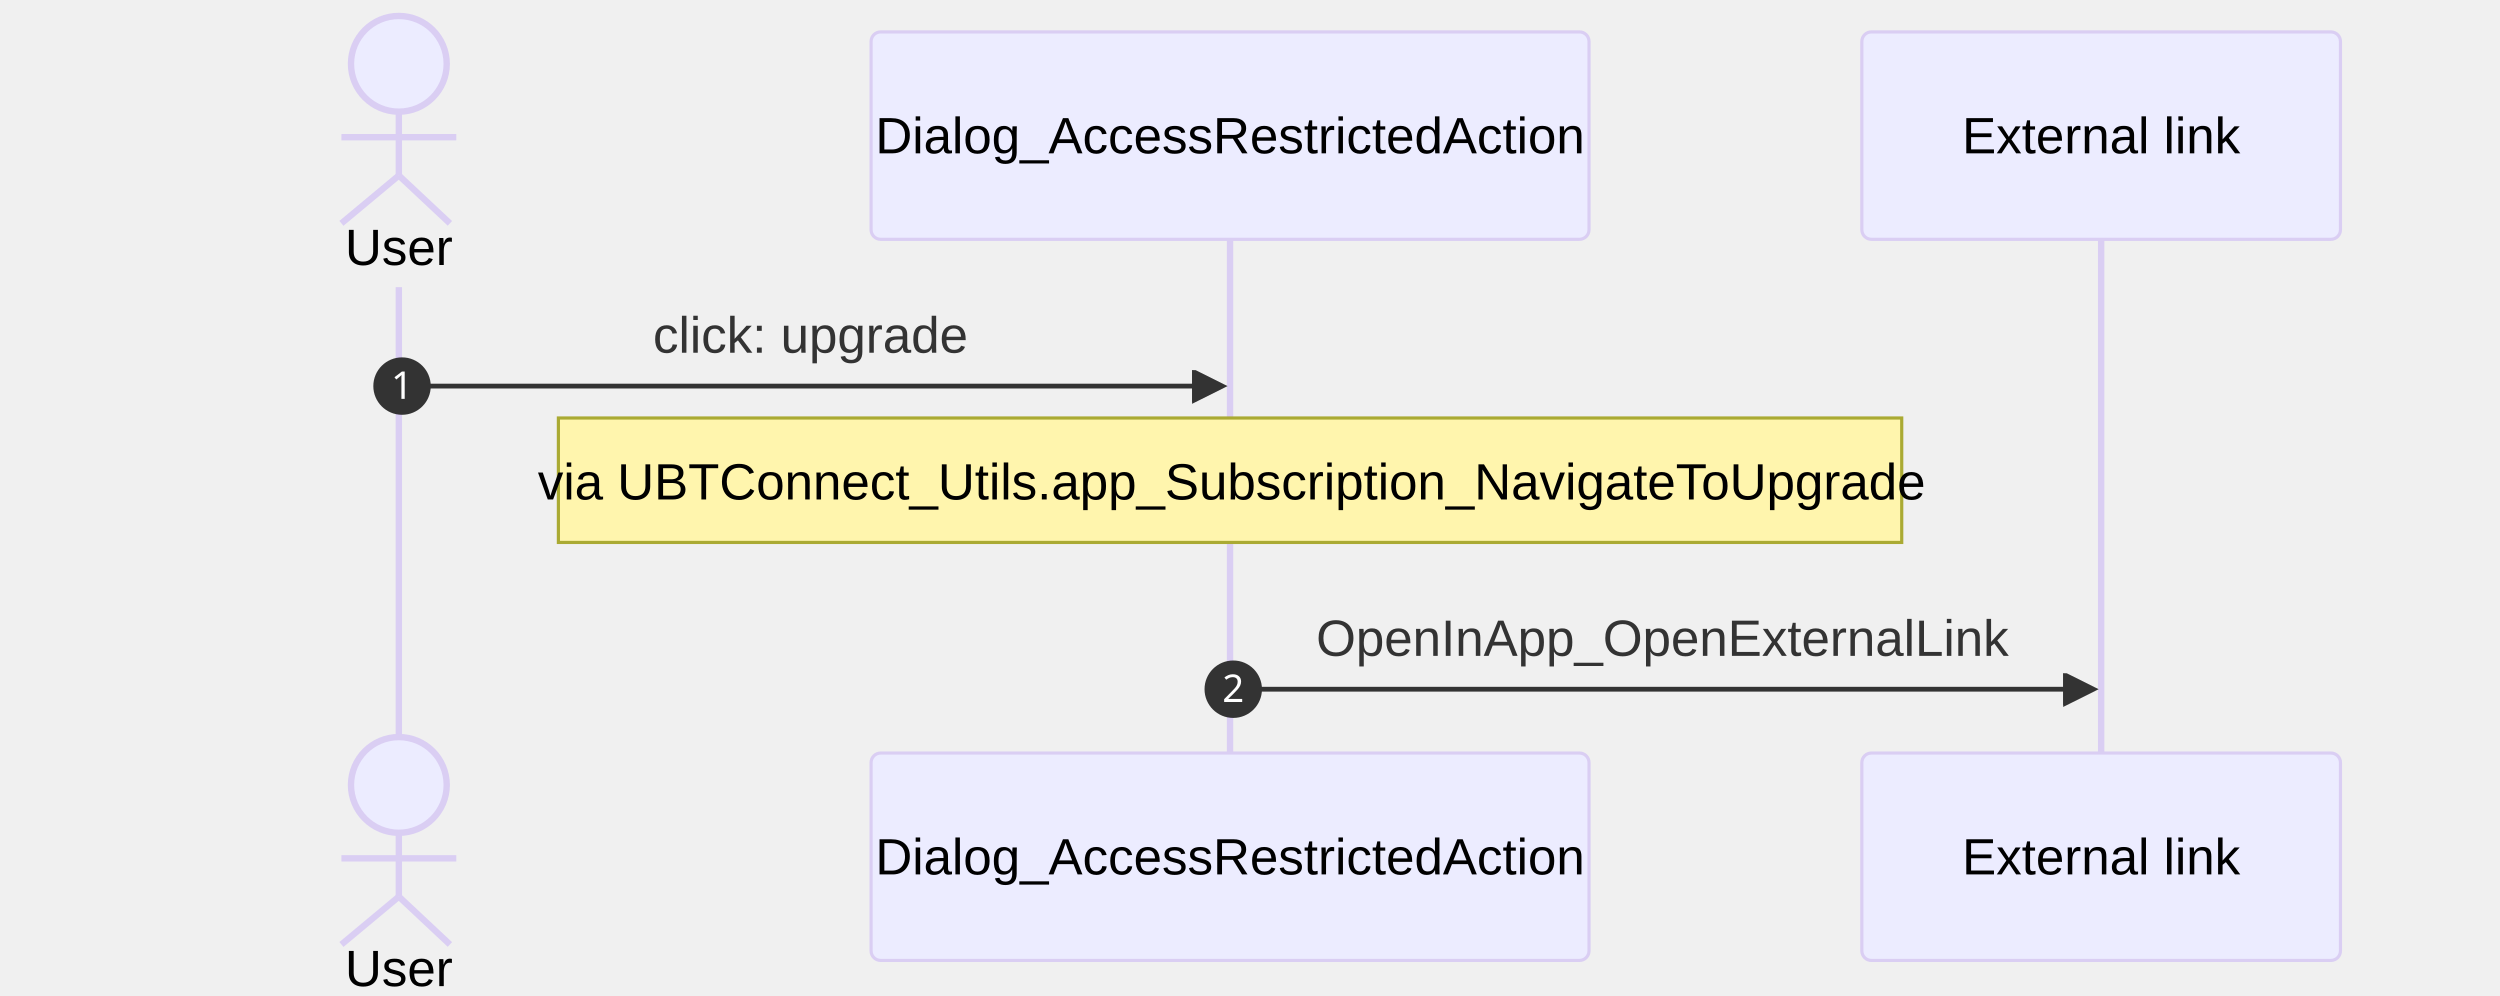
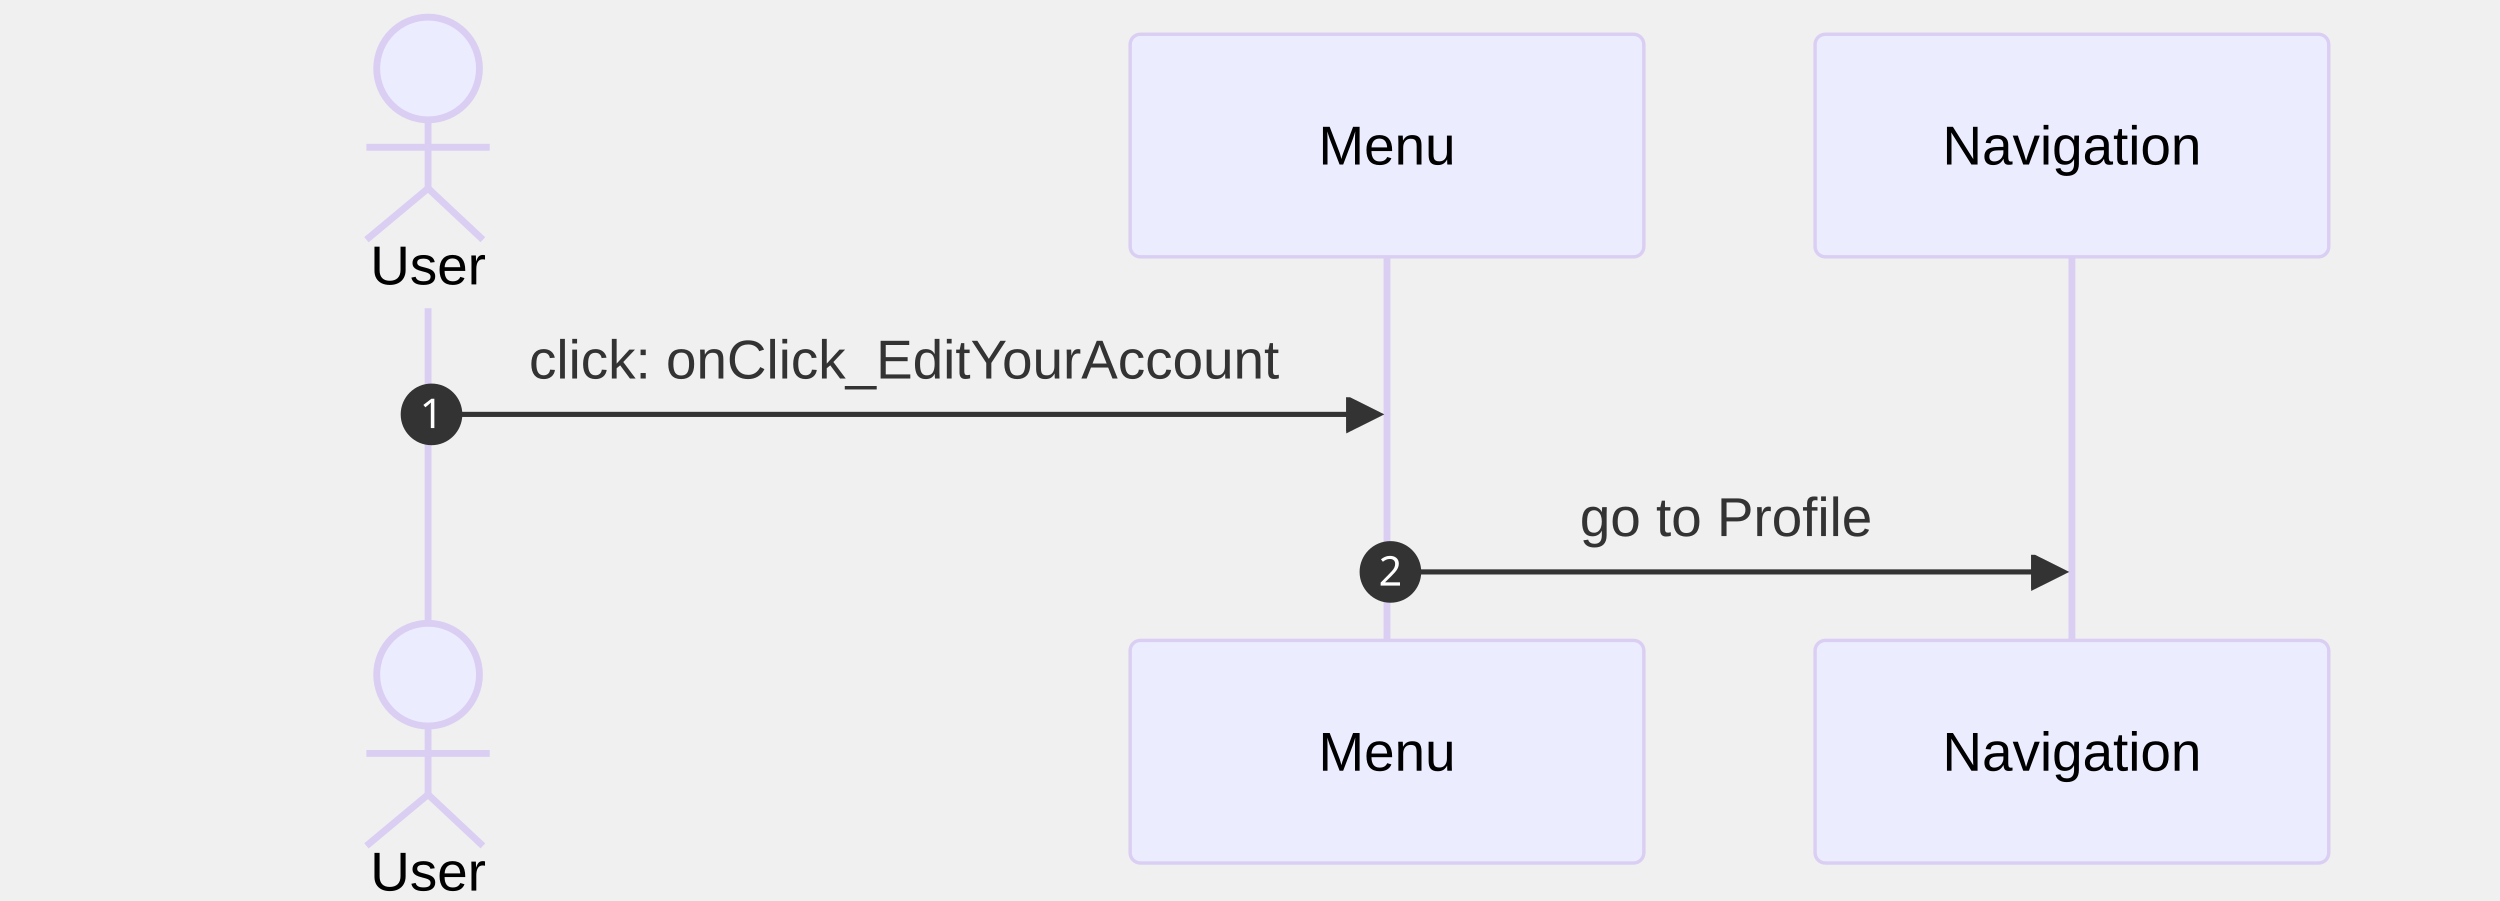
- <svg xmlns="http://www.w3.org/2000/svg" aria-roledescription="sequence" role="graphics-document document" viewBox="-50 -10 783.5 312" style="max-width: 783.5px;" width="100%" id="d">
+ <svg xmlns="http://www.w3.org/2000/svg" aria-roledescription="sequence" role="graphics-document document" viewBox="-50 -10 730 263" style="max-width: 730px;" width="100%" id="d">
  <g>
-     <rect class="actor actor-bottom" ry="3" rx="3" name="X" height="65" width="150" stroke="#666" fill="#eaeaea" y="226" x="533.5" />
-     <text style="text-anchor: middle; font-size: 16px; font-weight: 400;" class="actor" alignment-baseline="central" dominant-baseline="central" y="258.5" x="608.5">
-       <tspan dy="0" x="608.5">External link</tspan>
+     <rect class="actor actor-bottom" ry="3" rx="3" name="N" height="65" width="150" stroke="#666" fill="#eaeaea" y="177" x="480" />
+     <text style="text-anchor: middle; font-size: 16px; font-weight: 400;" class="actor" alignment-baseline="central" dominant-baseline="central" y="209.5" x="555">
+       <tspan dy="0" x="555">Navigation</tspan>
    </text>
  </g>
  <g>
-     <rect class="actor actor-bottom" ry="3" rx="3" name="B" height="65" width="225" stroke="#666" fill="#eaeaea" y="226" x="223" />
-     <text style="text-anchor: middle; font-size: 16px; font-weight: 400;" class="actor" alignment-baseline="central" dominant-baseline="central" y="258.5" x="335.5">
-       <tspan dy="0" x="335.5">Dialog_AccessRestrictedAction</tspan>
+     <rect class="actor actor-bottom" ry="3" rx="3" name="B" height="65" width="150" stroke="#666" fill="#eaeaea" y="177" x="280" />
+     <text style="text-anchor: middle; font-size: 16px; font-weight: 400;" class="actor" alignment-baseline="central" dominant-baseline="central" y="209.5" x="355">
+       <tspan dy="0" x="355">Menu</tspan>
    </text>
  </g>
  <g>
-     <line stroke="#999" stroke-width="0.5px" class="200" y2="226" x2="608.5" y1="5" x1="608.5" id="actor2" />
+     <line stroke="#999" stroke-width="0.5px" class="200" y2="177" x2="555" y1="5" x1="555" id="actor2" />
    <g id="root-2">
-       <rect class="actor actor-top" ry="3" rx="3" name="X" height="65" width="150" stroke="#666" fill="#eaeaea" y="0" x="533.5" />
-       <text style="text-anchor: middle; font-size: 16px; font-weight: 400;" class="actor" alignment-baseline="central" dominant-baseline="central" y="32.5" x="608.5">
-         <tspan dy="0" x="608.5">External link</tspan>
+       <rect class="actor actor-top" ry="3" rx="3" name="N" height="65" width="150" stroke="#666" fill="#eaeaea" y="0" x="480" />
+       <text style="text-anchor: middle; font-size: 16px; font-weight: 400;" class="actor" alignment-baseline="central" dominant-baseline="central" y="32.5" x="555">
+         <tspan dy="0" x="555">Navigation</tspan>
      </text>
    </g>
  </g>
  <g>
-     <line stroke="#999" stroke-width="0.5px" class="200" y2="226" x2="335.5" y1="5" x1="335.5" id="actor1" />
+     <line stroke="#999" stroke-width="0.5px" class="200" y2="177" x2="355" y1="5" x1="355" id="actor1" />
    <g id="root-1">
-       <rect class="actor actor-top" ry="3" rx="3" name="B" height="65" width="225" stroke="#666" fill="#eaeaea" y="0" x="223" />
-       <text style="text-anchor: middle; font-size: 16px; font-weight: 400;" class="actor" alignment-baseline="central" dominant-baseline="central" y="32.5" x="335.5">
-         <tspan dy="0" x="335.5">Dialog_AccessRestrictedAction</tspan>
+       <rect class="actor actor-top" ry="3" rx="3" name="B" height="65" width="150" stroke="#666" fill="#eaeaea" y="0" x="280" />
+       <text style="text-anchor: middle; font-size: 16px; font-weight: 400;" class="actor" alignment-baseline="central" dominant-baseline="central" y="32.5" x="355">
+         <tspan dy="0" x="355">Menu</tspan>
      </text>
    </g>
  </g>
  <style>#d{font-family:"trebuchet ms",verdana,arial,sans-serif;font-size:16px;fill:#333;}#d .error-icon{fill:#552222;}#d .error-text{fill:#552222;stroke:#552222;}#d .edge-thickness-normal{stroke-width:2px;}#d .edge-thickness-thick{stroke-width:3.5px;}#d .edge-pattern-solid{stroke-dasharray:0;}#d .edge-pattern-dashed{stroke-dasharray:3;}#d .edge-pattern-dotted{stroke-dasharray:2;}#d .marker{fill:#333333;stroke:#333333;}#d .marker.cross{stroke:#333333;}#d svg{font-family:"trebuchet ms",verdana,arial,sans-serif;font-size:16px;}#d .actor{stroke:hsl(259.626, 59.777%, 87.902%);fill:#ECECFF;}#d text.actor&gt;tspan{fill:black;stroke:none;}#d .actor-line{stroke:grey;}#d .messageLine0{stroke-width:1.5;stroke-dasharray:none;stroke:#333;}#d .messageLine1{stroke-width:1.5;stroke-dasharray:2,2;stroke:#333;}#d #arrowhead path{fill:#333;stroke:#333;}#d .sequenceNumber{fill:white;}#d #sequencenumber{fill:#333;}#d #crosshead path{fill:#333;stroke:#333;}#d .messageText{fill:#333;stroke:none;}#d .labelBox{stroke:hsl(259.626, 59.777%, 87.902%);fill:#ECECFF;}#d .labelText,#d .labelText&gt;tspan{fill:black;stroke:none;}#d .loopText,#d .loopText&gt;tspan{fill:black;stroke:none;}#d .loopLine{stroke-width:2px;stroke-dasharray:2,2;stroke:hsl(259.626, 59.777%, 87.902%);fill:hsl(259.626, 59.777%, 87.902%);}#d .note{stroke:#aaaa33;fill:#fff5ad;}#d .noteText,#d .noteText&gt;tspan{fill:black;stroke:none;}#d .activation0{fill:#f4f4f4;stroke:#666;}#d .activation1{fill:#f4f4f4;stroke:#666;}#d .activation2{fill:#f4f4f4;stroke:#666;}#d .actorPopupMenu{position:absolute;}#d .actorPopupMenuPanel{position:absolute;fill:#ECECFF;box-shadow:0px 8px 16px 0px rgba(0,0,0,0.2);filter:drop-shadow(3px 5px 2px rgb(0 0 0 / 0.4));}#d .actor-man line{stroke:hsl(259.626, 59.777%, 87.902%);fill:#ECECFF;}#d .actor-man circle,#d line{stroke:hsl(259.626, 59.777%, 87.902%);fill:#ECECFF;stroke-width:2px;}#d :root{--mermaid-font-family:"trebuchet ms",verdana,arial,sans-serif;}</style>
  <g />
  <defs>
    <symbol height="24" width="24" id="computer">
      <path d="M2 2v13h20v-13h-20zm18 11h-16v-9h16v9zm-10.228 6l.466-1h3.524l.467 1h-4.457zm14.228 3h-24l2-6h2.104l-1.33 4h18.45l-1.297-4h2.073l2 6zm-5-10h-14v-7h14v7z" transform="scale(.5)" />
    </symbol>
  </defs>
  <defs>
    <symbol clip-rule="evenodd" fill-rule="evenodd" id="database">
      <path d="M12.258.001l.256.004.255.005.253.008.251.01.249.012.247.015.246.016.242.019.241.02.239.023.236.024.233.027.231.028.229.031.225.032.223.034.22.036.217.038.214.04.211.041.208.043.205.045.201.046.198.048.194.05.191.051.187.053.183.054.18.056.175.057.172.059.168.06.163.061.16.063.155.064.15.066.074.033.073.033.071.034.07.034.069.035.068.035.067.035.066.035.064.036.064.036.062.036.06.036.06.037.058.037.058.037.055.038.055.038.053.038.052.038.051.039.05.039.048.039.047.039.045.04.044.04.043.04.041.04.04.041.039.041.037.041.036.041.034.041.033.042.032.042.03.042.029.042.027.042.026.043.024.043.023.043.021.043.02.043.018.044.017.043.015.044.013.044.012.044.011.045.009.044.007.045.006.045.004.045.002.045.001.045v17l-.001.045-.002.045-.004.045-.006.045-.007.045-.009.044-.011.045-.012.044-.013.044-.015.044-.017.043-.018.044-.02.043-.021.043-.023.043-.024.043-.026.043-.027.042-.029.042-.03.042-.032.042-.033.042-.034.041-.036.041-.037.041-.039.041-.04.041-.041.04-.043.04-.044.04-.045.04-.047.039-.048.039-.05.039-.051.039-.052.038-.053.038-.055.038-.055.038-.058.037-.058.037-.06.037-.06.036-.062.036-.064.036-.064.036-.066.035-.067.035-.068.035-.069.035-.07.034-.071.034-.073.033-.074.033-.15.066-.155.064-.16.063-.163.061-.168.06-.172.059-.175.057-.18.056-.183.054-.187.053-.191.051-.194.05-.198.048-.201.046-.205.045-.208.043-.211.041-.214.04-.217.038-.22.036-.223.034-.225.032-.229.031-.231.028-.233.027-.236.024-.239.023-.241.02-.242.019-.246.016-.247.015-.249.012-.251.01-.253.008-.255.005-.256.004-.258.001-.258-.001-.256-.004-.255-.005-.253-.008-.251-.01-.249-.012-.247-.015-.245-.016-.243-.019-.241-.02-.238-.023-.236-.024-.234-.027-.231-.028-.228-.031-.226-.032-.223-.034-.22-.036-.217-.038-.214-.04-.211-.041-.208-.043-.204-.045-.201-.046-.198-.048-.195-.05-.19-.051-.187-.053-.184-.054-.179-.056-.176-.057-.172-.059-.167-.06-.164-.061-.159-.063-.155-.064-.151-.066-.074-.033-.072-.033-.072-.034-.07-.034-.069-.035-.068-.035-.067-.035-.066-.035-.064-.036-.063-.036-.062-.036-.061-.036-.06-.037-.058-.037-.057-.037-.056-.038-.055-.038-.053-.038-.052-.038-.051-.039-.049-.039-.049-.039-.046-.039-.046-.04-.044-.04-.043-.04-.041-.04-.04-.041-.039-.041-.037-.041-.036-.041-.034-.041-.033-.042-.032-.042-.03-.042-.029-.042-.027-.042-.026-.043-.024-.043-.023-.043-.021-.043-.02-.043-.018-.044-.017-.043-.015-.044-.013-.044-.012-.044-.011-.045-.009-.044-.007-.045-.006-.045-.004-.045-.002-.045-.001-.045v-17l.001-.045.002-.045.004-.045.006-.045.007-.045.009-.044.011-.045.012-.044.013-.044.015-.044.017-.043.018-.044.02-.043.021-.043.023-.043.024-.043.026-.043.027-.042.029-.042.03-.042.032-.042.033-.042.034-.041.036-.041.037-.041.039-.041.04-.041.041-.04.043-.04.044-.04.046-.04.046-.039.049-.039.049-.039.051-.039.052-.038.053-.038.055-.038.056-.038.057-.037.058-.037.06-.037.061-.036.062-.036.063-.036.064-.036.066-.035.067-.035.068-.035.069-.035.07-.034.072-.034.072-.033.074-.033.151-.066.155-.064.159-.063.164-.061.167-.06.172-.059.176-.057.179-.056.184-.054.187-.053.19-.051.195-.05.198-.048.201-.046.204-.045.208-.043.211-.041.214-.04.217-.038.22-.036.223-.034.226-.032.228-.031.231-.028.234-.027.236-.024.238-.023.241-.02.243-.019.245-.016.247-.015.249-.012.251-.01.253-.008.255-.005.256-.004.258-.001.258.001zm-9.258 20.499v.01l.001.021.003.021.004.022.005.021.006.022.007.022.009.023.01.022.011.023.012.023.013.023.015.023.016.024.017.023.018.024.019.024.021.024.022.025.023.024.024.025.052.049.056.05.061.051.066.051.07.051.075.051.079.052.084.052.088.052.092.052.097.052.102.051.105.052.11.052.114.051.119.051.123.051.127.05.131.05.135.05.139.048.144.049.147.047.152.047.155.047.16.045.163.045.167.043.171.043.176.041.178.041.183.039.187.039.19.037.194.035.197.035.202.033.204.031.209.03.212.029.216.027.219.025.222.024.226.021.23.02.233.018.236.016.24.015.243.012.246.01.249.008.253.005.256.004.259.001.26-.001.257-.004.254-.005.25-.008.247-.011.244-.012.241-.014.237-.016.233-.018.231-.021.226-.021.224-.024.22-.026.216-.027.212-.028.21-.031.205-.031.202-.034.198-.034.194-.036.191-.037.187-.039.183-.04.179-.04.175-.042.172-.043.168-.044.163-.045.16-.046.155-.046.152-.047.148-.048.143-.049.139-.049.136-.05.131-.05.126-.05.123-.051.118-.052.114-.051.11-.052.106-.052.101-.052.096-.052.092-.052.088-.053.083-.051.079-.052.074-.052.07-.051.065-.051.06-.051.056-.05.051-.05.023-.024.023-.025.021-.024.02-.024.019-.024.018-.024.017-.024.015-.023.014-.024.013-.023.012-.023.01-.023.01-.022.008-.022.006-.022.006-.022.004-.022.004-.021.001-.021.001-.021v-4.127l-.077.055-.08.053-.083.054-.085.053-.087.052-.09.052-.093.051-.095.05-.097.05-.1.049-.102.049-.105.048-.106.047-.109.047-.111.046-.114.045-.115.045-.118.044-.12.043-.122.042-.124.042-.126.041-.128.04-.13.04-.132.038-.134.038-.135.037-.138.037-.139.035-.142.035-.143.034-.144.033-.147.032-.148.031-.15.03-.151.03-.153.029-.154.027-.156.027-.158.026-.159.025-.161.024-.162.023-.163.022-.165.021-.166.02-.167.019-.169.018-.169.017-.171.016-.173.015-.173.014-.175.013-.175.012-.177.011-.178.01-.179.008-.179.008-.181.006-.182.005-.182.004-.184.003-.184.002h-.37l-.184-.002-.184-.003-.182-.004-.182-.005-.181-.006-.179-.008-.179-.008-.178-.01-.176-.011-.176-.012-.175-.013-.173-.014-.172-.015-.171-.016-.17-.017-.169-.018-.167-.019-.166-.02-.165-.021-.163-.022-.162-.023-.161-.024-.159-.025-.157-.026-.156-.027-.155-.027-.153-.029-.151-.03-.15-.03-.148-.031-.146-.032-.145-.033-.143-.034-.141-.035-.14-.035-.137-.037-.136-.037-.134-.038-.132-.038-.13-.04-.128-.04-.126-.041-.124-.042-.122-.042-.12-.044-.117-.043-.116-.045-.113-.045-.112-.046-.109-.047-.106-.047-.105-.048-.102-.049-.1-.049-.097-.05-.095-.05-.093-.052-.09-.051-.087-.052-.085-.053-.083-.054-.08-.054-.077-.054v4.127zm0-5.654v.011l.001.021.003.021.004.021.005.022.006.022.007.022.009.022.01.022.011.023.012.023.013.023.015.024.016.023.017.024.018.024.019.024.021.024.022.024.023.025.024.024.052.05.056.05.061.05.066.051.07.051.075.052.079.051.084.052.088.052.092.052.097.052.102.052.105.052.11.051.114.051.119.052.123.05.127.051.131.05.135.049.139.049.144.048.147.048.152.047.155.046.16.045.163.045.167.044.171.042.176.042.178.04.183.04.187.038.19.037.194.036.197.034.202.033.204.032.209.03.212.028.216.027.219.025.222.024.226.022.23.02.233.018.236.016.24.014.243.012.246.01.249.008.253.006.256.003.259.001.26-.001.257-.003.254-.006.25-.008.247-.01.244-.012.241-.015.237-.016.233-.018.231-.02.226-.022.224-.024.22-.025.216-.027.212-.029.21-.03.205-.032.202-.033.198-.035.194-.036.191-.037.187-.039.183-.039.179-.041.175-.042.172-.043.168-.044.163-.045.16-.045.155-.047.152-.047.148-.048.143-.048.139-.05.136-.049.131-.05.126-.051.123-.051.118-.051.114-.052.11-.052.106-.052.101-.052.096-.052.092-.052.088-.052.083-.052.079-.052.074-.051.07-.052.065-.051.06-.05.056-.051.051-.049.023-.025.023-.024.021-.025.02-.024.019-.024.018-.024.017-.024.015-.023.014-.023.013-.024.012-.022.01-.023.01-.023.008-.022.006-.022.006-.022.004-.021.004-.022.001-.021.001-.021v-4.139l-.077.054-.08.054-.083.054-.085.052-.087.053-.09.051-.093.051-.095.051-.097.05-.1.049-.102.049-.105.048-.106.047-.109.047-.111.046-.114.045-.115.044-.118.044-.12.044-.122.042-.124.042-.126.041-.128.04-.13.039-.132.039-.134.038-.135.037-.138.036-.139.036-.142.035-.143.033-.144.033-.147.033-.148.031-.15.03-.151.03-.153.028-.154.028-.156.027-.158.026-.159.025-.161.024-.162.023-.163.022-.165.021-.166.02-.167.019-.169.018-.169.017-.171.016-.173.015-.173.014-.175.013-.175.012-.177.011-.178.009-.179.009-.179.007-.181.007-.182.005-.182.004-.184.003-.184.002h-.37l-.184-.002-.184-.003-.182-.004-.182-.005-.181-.007-.179-.007-.179-.009-.178-.009-.176-.011-.176-.012-.175-.013-.173-.014-.172-.015-.171-.016-.17-.017-.169-.018-.167-.019-.166-.02-.165-.021-.163-.022-.162-.023-.161-.024-.159-.025-.157-.026-.156-.027-.155-.028-.153-.028-.151-.03-.15-.03-.148-.031-.146-.033-.145-.033-.143-.033-.141-.035-.14-.036-.137-.036-.136-.037-.134-.038-.132-.039-.13-.039-.128-.04-.126-.041-.124-.042-.122-.043-.12-.043-.117-.044-.116-.044-.113-.046-.112-.046-.109-.046-.106-.047-.105-.048-.102-.049-.1-.049-.097-.05-.095-.051-.093-.051-.09-.051-.087-.053-.085-.052-.083-.054-.08-.054-.077-.054v4.139zm0-5.666v.011l.001.02.003.022.004.021.005.022.006.021.007.022.009.023.01.022.011.023.012.023.013.023.015.023.016.024.017.024.018.023.019.024.021.025.022.024.023.024.024.025.052.05.056.05.061.05.066.051.07.051.075.052.079.051.084.052.088.052.092.052.097.052.102.052.105.051.11.052.114.051.119.051.123.051.127.05.131.05.135.05.139.049.144.048.147.048.152.047.155.046.16.045.163.045.167.043.171.043.176.042.178.04.183.04.187.038.19.037.194.036.197.034.202.033.204.032.209.03.212.028.216.027.219.025.222.024.226.021.23.02.233.018.236.017.24.014.243.012.246.01.249.008.253.006.256.003.259.001.26-.001.257-.003.254-.006.25-.008.247-.01.244-.013.241-.014.237-.016.233-.018.231-.02.226-.022.224-.024.22-.025.216-.027.212-.029.21-.03.205-.032.202-.033.198-.035.194-.036.191-.037.187-.039.183-.039.179-.041.175-.042.172-.043.168-.044.163-.045.16-.045.155-.047.152-.047.148-.048.143-.049.139-.049.136-.049.131-.051.126-.05.123-.051.118-.052.114-.051.11-.052.106-.052.101-.052.096-.052.092-.052.088-.052.083-.052.079-.052.074-.052.07-.051.065-.051.06-.051.056-.05.051-.049.023-.025.023-.025.021-.024.02-.024.019-.024.018-.024.017-.024.015-.023.014-.024.013-.023.012-.023.01-.022.01-.023.008-.022.006-.022.006-.022.004-.022.004-.021.001-.021.001-.021v-4.153l-.077.054-.08.054-.083.053-.085.053-.087.053-.09.051-.093.051-.095.051-.097.05-.1.049-.102.048-.105.048-.106.048-.109.046-.111.046-.114.046-.115.044-.118.044-.12.043-.122.043-.124.042-.126.041-.128.04-.13.039-.132.039-.134.038-.135.037-.138.036-.139.036-.142.034-.143.034-.144.033-.147.032-.148.032-.15.03-.151.03-.153.028-.154.028-.156.027-.158.026-.159.024-.161.024-.162.023-.163.023-.165.021-.166.02-.167.019-.169.018-.169.017-.171.016-.173.015-.173.014-.175.013-.175.012-.177.01-.178.01-.179.009-.179.007-.181.006-.182.006-.182.004-.184.003-.184.001-.185.001-.185-.001-.184-.001-.184-.003-.182-.004-.182-.006-.181-.006-.179-.007-.179-.009-.178-.01-.176-.01-.176-.012-.175-.013-.173-.014-.172-.015-.171-.016-.17-.017-.169-.018-.167-.019-.166-.02-.165-.021-.163-.023-.162-.023-.161-.024-.159-.024-.157-.026-.156-.027-.155-.028-.153-.028-.151-.03-.15-.03-.148-.032-.146-.032-.145-.033-.143-.034-.141-.034-.14-.036-.137-.036-.136-.037-.134-.038-.132-.039-.13-.039-.128-.041-.126-.041-.124-.041-.122-.043-.12-.043-.117-.044-.116-.044-.113-.046-.112-.046-.109-.046-.106-.048-.105-.048-.102-.048-.1-.05-.097-.049-.095-.051-.093-.051-.09-.052-.087-.052-.085-.053-.083-.053-.08-.054-.077-.054v4.153zm8.74-8.179l-.257.004-.254.005-.25.008-.247.011-.244.012-.241.014-.237.016-.233.018-.231.021-.226.022-.224.023-.22.026-.216.027-.212.028-.21.031-.205.032-.202.033-.198.034-.194.036-.191.038-.187.038-.183.04-.179.041-.175.042-.172.043-.168.043-.163.045-.16.046-.155.046-.152.048-.148.048-.143.048-.139.049-.136.05-.131.05-.126.051-.123.051-.118.051-.114.052-.11.052-.106.052-.101.052-.096.052-.092.052-.088.052-.083.052-.079.052-.074.051-.07.052-.065.051-.06.05-.056.05-.051.05-.023.025-.023.024-.021.024-.02.025-.019.024-.018.024-.017.023-.015.024-.014.023-.013.023-.012.023-.01.023-.01.022-.008.022-.006.023-.006.021-.004.022-.004.021-.001.021-.001.021.001.021.001.021.004.021.004.022.006.021.006.023.008.022.01.022.01.023.012.023.013.023.014.023.015.024.017.023.018.024.019.024.02.025.021.024.023.024.023.025.051.05.056.05.06.05.065.051.07.052.074.051.079.052.083.052.088.052.092.052.096.052.101.052.106.052.11.052.114.052.118.051.123.051.126.051.131.05.136.05.139.049.143.048.148.048.152.048.155.046.16.046.163.045.168.043.172.043.175.042.179.041.183.04.187.038.191.038.194.036.198.034.202.033.205.032.21.031.212.028.216.027.22.026.224.023.226.022.231.021.233.018.237.016.241.014.244.012.247.011.25.008.254.005.257.004.26.001.26-.001.257-.004.254-.005.25-.008.247-.011.244-.012.241-.014.237-.016.233-.018.231-.021.226-.022.224-.023.22-.026.216-.027.212-.028.21-.031.205-.032.202-.033.198-.034.194-.036.191-.038.187-.038.183-.04.179-.041.175-.042.172-.043.168-.043.163-.045.16-.046.155-.046.152-.048.148-.048.143-.048.139-.049.136-.05.131-.05.126-.051.123-.051.118-.051.114-.052.11-.052.106-.052.101-.052.096-.052.092-.052.088-.052.083-.052.079-.052.074-.051.07-.052.065-.051.06-.05.056-.05.051-.05.023-.025.023-.024.021-.024.02-.025.019-.024.018-.024.017-.023.015-.024.014-.023.013-.023.012-.023.01-.023.01-.022.008-.022.006-.023.006-.021.004-.022.004-.021.001-.021.001-.021-.001-.021-.001-.021-.004-.021-.004-.022-.006-.021-.006-.023-.008-.022-.01-.022-.01-.023-.012-.023-.013-.023-.014-.023-.015-.024-.017-.023-.018-.024-.019-.024-.02-.025-.021-.024-.023-.024-.023-.025-.051-.05-.056-.05-.06-.05-.065-.051-.07-.052-.074-.051-.079-.052-.083-.052-.088-.052-.092-.052-.096-.052-.101-.052-.106-.052-.11-.052-.114-.052-.118-.051-.123-.051-.126-.051-.131-.05-.136-.05-.139-.049-.143-.048-.148-.048-.152-.048-.155-.046-.16-.046-.163-.045-.168-.043-.172-.043-.175-.042-.179-.041-.183-.04-.187-.038-.191-.038-.194-.036-.198-.034-.202-.033-.205-.032-.21-.031-.212-.028-.216-.027-.22-.026-.224-.023-.226-.022-.231-.021-.233-.018-.237-.016-.241-.014-.244-.012-.247-.011-.25-.008-.254-.005-.257-.004-.26-.001-.26.001z" transform="scale(.5)" />
    </symbol>
  </defs>
  <defs>
    <symbol height="24" width="24" id="clock">
      <path d="M12 2c5.514 0 10 4.486 10 10s-4.486 10-10 10-10-4.486-10-10 4.486-10 10-10zm0-2c-6.627 0-12 5.373-12 12s5.373 12 12 12 12-5.373 12-12-5.373-12-12-12zm5.848 12.459c.202.038.202.333.001.372-1.907.361-6.045 1.111-6.547 1.111-.719 0-1.301-.582-1.301-1.301 0-.512.77-5.447 1.125-7.445.034-.192.312-.181.343.014l.985 6.238 5.394 1.011z" transform="scale(.5)" />
    </symbol>
  </defs>
  <defs>
    <marker orient="auto" markerHeight="12" markerWidth="12" markerUnits="userSpaceOnUse" refY="5" refX="7.9" id="arrowhead">
      <path d="M 0 0 L 10 5 L 0 10 z" />
    </marker>
  </defs>
  <defs>
    <marker refY="4.5" refX="4" orient="auto" markerHeight="8" markerWidth="15" id="crosshead">
      <path style="stroke-dasharray: 0, 0;" d="M 1,2 L 6,7 M 6,2 L 1,7" stroke-width="1pt" stroke="#000000" fill="none" />
    </marker>
  </defs>
  <defs>
    <marker orient="auto" markerHeight="28" markerWidth="20" refY="7" refX="15.5" id="filled-head">
      <path d="M 18,7 L9,13 L14,7 L9,1 Z" />
    </marker>
  </defs>
  <defs>
    <marker orient="auto" markerHeight="40" markerWidth="60" refY="15" refX="15" id="sequencenumber">
      <circle r="6" cy="15" cx="15" />
    </marker>
  </defs>
-   <g>
-     <rect class="note" ry="0" rx="0" height="39" width="421" stroke="#666" fill="#EDF2AE" y="121" x="125" />
-     <text style="font-size: 16px; font-weight: 400;" dy="1em" class="noteText" alignment-baseline="middle" dominant-baseline="middle" text-anchor="middle" y="126" x="336">
-       <tspan x="336">via UBTConnect_Utils.app_Subscription_NavigateToUpgrade</tspan>
-     </text>
-   </g>
-   <line stroke="#999" stroke-width="0.5px" class="200" y2="226" x2="75" y1="80" x1="75" id="actor0" />
+   <line stroke="#999" stroke-width="0.5px" class="200" y2="177" x2="75" y1="80" x1="75" id="actor0" />
  <g name="U" class="actor-man actor-top">
    <line y2="45" x2="75" y1="25" x1="75" id="actor-man-torso0" />
    <line y2="33" x2="93" y1="33" x1="57" id="actor-man-arms0" />
    <line y2="45" x2="75" y1="60" x1="57" />
    <line y2="60" x2="91" y1="45" x1="75" />
    <circle height="65" width="150" r="15" cy="10" cx="75" />
    <text style="text-anchor: middle; font-size: 16px; font-weight: 400;" class="actor" alignment-baseline="central" dominant-baseline="central" y="67.5" x="75">
      <tspan dy="0" x="75">User</tspan>
    </text>
  </g>
-   <text style="font-size: 16px; font-weight: 400;" dy="1em" class="messageText" alignment-baseline="middle" dominant-baseline="middle" text-anchor="middle" y="80" x="204">click: upgrade</text>
-   <line style="fill: none;" marker-start="url(#sequencenumber)" marker-end="url(#arrowhead)" stroke="none" stroke-width="2" class="messageLine0" y2="111" x2="331.5" y1="111" x1="76" />
+   <text style="font-size: 16px; font-weight: 400;" dy="1em" class="messageText" alignment-baseline="middle" dominant-baseline="middle" text-anchor="middle" y="80" x="214">click: onClick_EditYourAccount</text>
+   <line style="fill: none;" marker-start="url(#sequencenumber)" marker-end="url(#arrowhead)" stroke="none" stroke-width="2" class="messageLine0" y2="111" x2="351" y1="111" x1="76" />
  <text class="sequenceNumber" text-anchor="middle" font-size="12px" font-family="sans-serif" y="115" x="76">1</text>
-   <text style="font-size: 16px; font-weight: 400;" dy="1em" class="messageText" alignment-baseline="middle" dominant-baseline="middle" text-anchor="middle" y="175" x="471">OpenInApp_OpenExternalLink</text>
-   <line style="fill: none;" marker-start="url(#sequencenumber)" marker-end="url(#arrowhead)" stroke="none" stroke-width="2" class="messageLine0" y2="206" x2="604.5" y1="206" x1="336.5" />
-   <text class="sequenceNumber" text-anchor="middle" font-size="12px" font-family="sans-serif" y="210" x="336.5">2</text>
+   <text style="font-size: 16px; font-weight: 400;" dy="1em" class="messageText" alignment-baseline="middle" dominant-baseline="middle" text-anchor="middle" y="126" x="454">go to Profile</text>
+   <line style="fill: none;" marker-start="url(#sequencenumber)" marker-end="url(#arrowhead)" stroke="none" stroke-width="2" class="messageLine0" y2="157" x2="551" y1="157" x1="356" />
+   <text class="sequenceNumber" text-anchor="middle" font-size="12px" font-family="sans-serif" y="161" x="356">2</text>
  <g name="U" class="actor-man actor-bottom">
-     <line y2="271" x2="75" y1="251" x1="75" id="actor-man-torso2" />
-     <line y2="259" x2="93" y1="259" x1="57" id="actor-man-arms2" />
-     <line y2="271" x2="75" y1="286" x1="57" />
-     <line y2="286" x2="91" y1="271" x1="75" />
-     <circle height="65" width="150" r="15" cy="236" cx="75" />
-     <text style="text-anchor: middle; font-size: 16px; font-weight: 400;" class="actor" alignment-baseline="central" dominant-baseline="central" y="293.5" x="75">
+     <line y2="222" x2="75" y1="202" x1="75" id="actor-man-torso2" />
+     <line y2="210" x2="93" y1="210" x1="57" id="actor-man-arms2" />
+     <line y2="222" x2="75" y1="237" x1="57" />
+     <line y2="237" x2="91" y1="222" x1="75" />
+     <circle height="65" width="150" r="15" cy="187" cx="75" />
+     <text style="text-anchor: middle; font-size: 16px; font-weight: 400;" class="actor" alignment-baseline="central" dominant-baseline="central" y="244.5" x="75">
      <tspan dy="0" x="75">User</tspan>
    </text>
  </g>
</svg>
